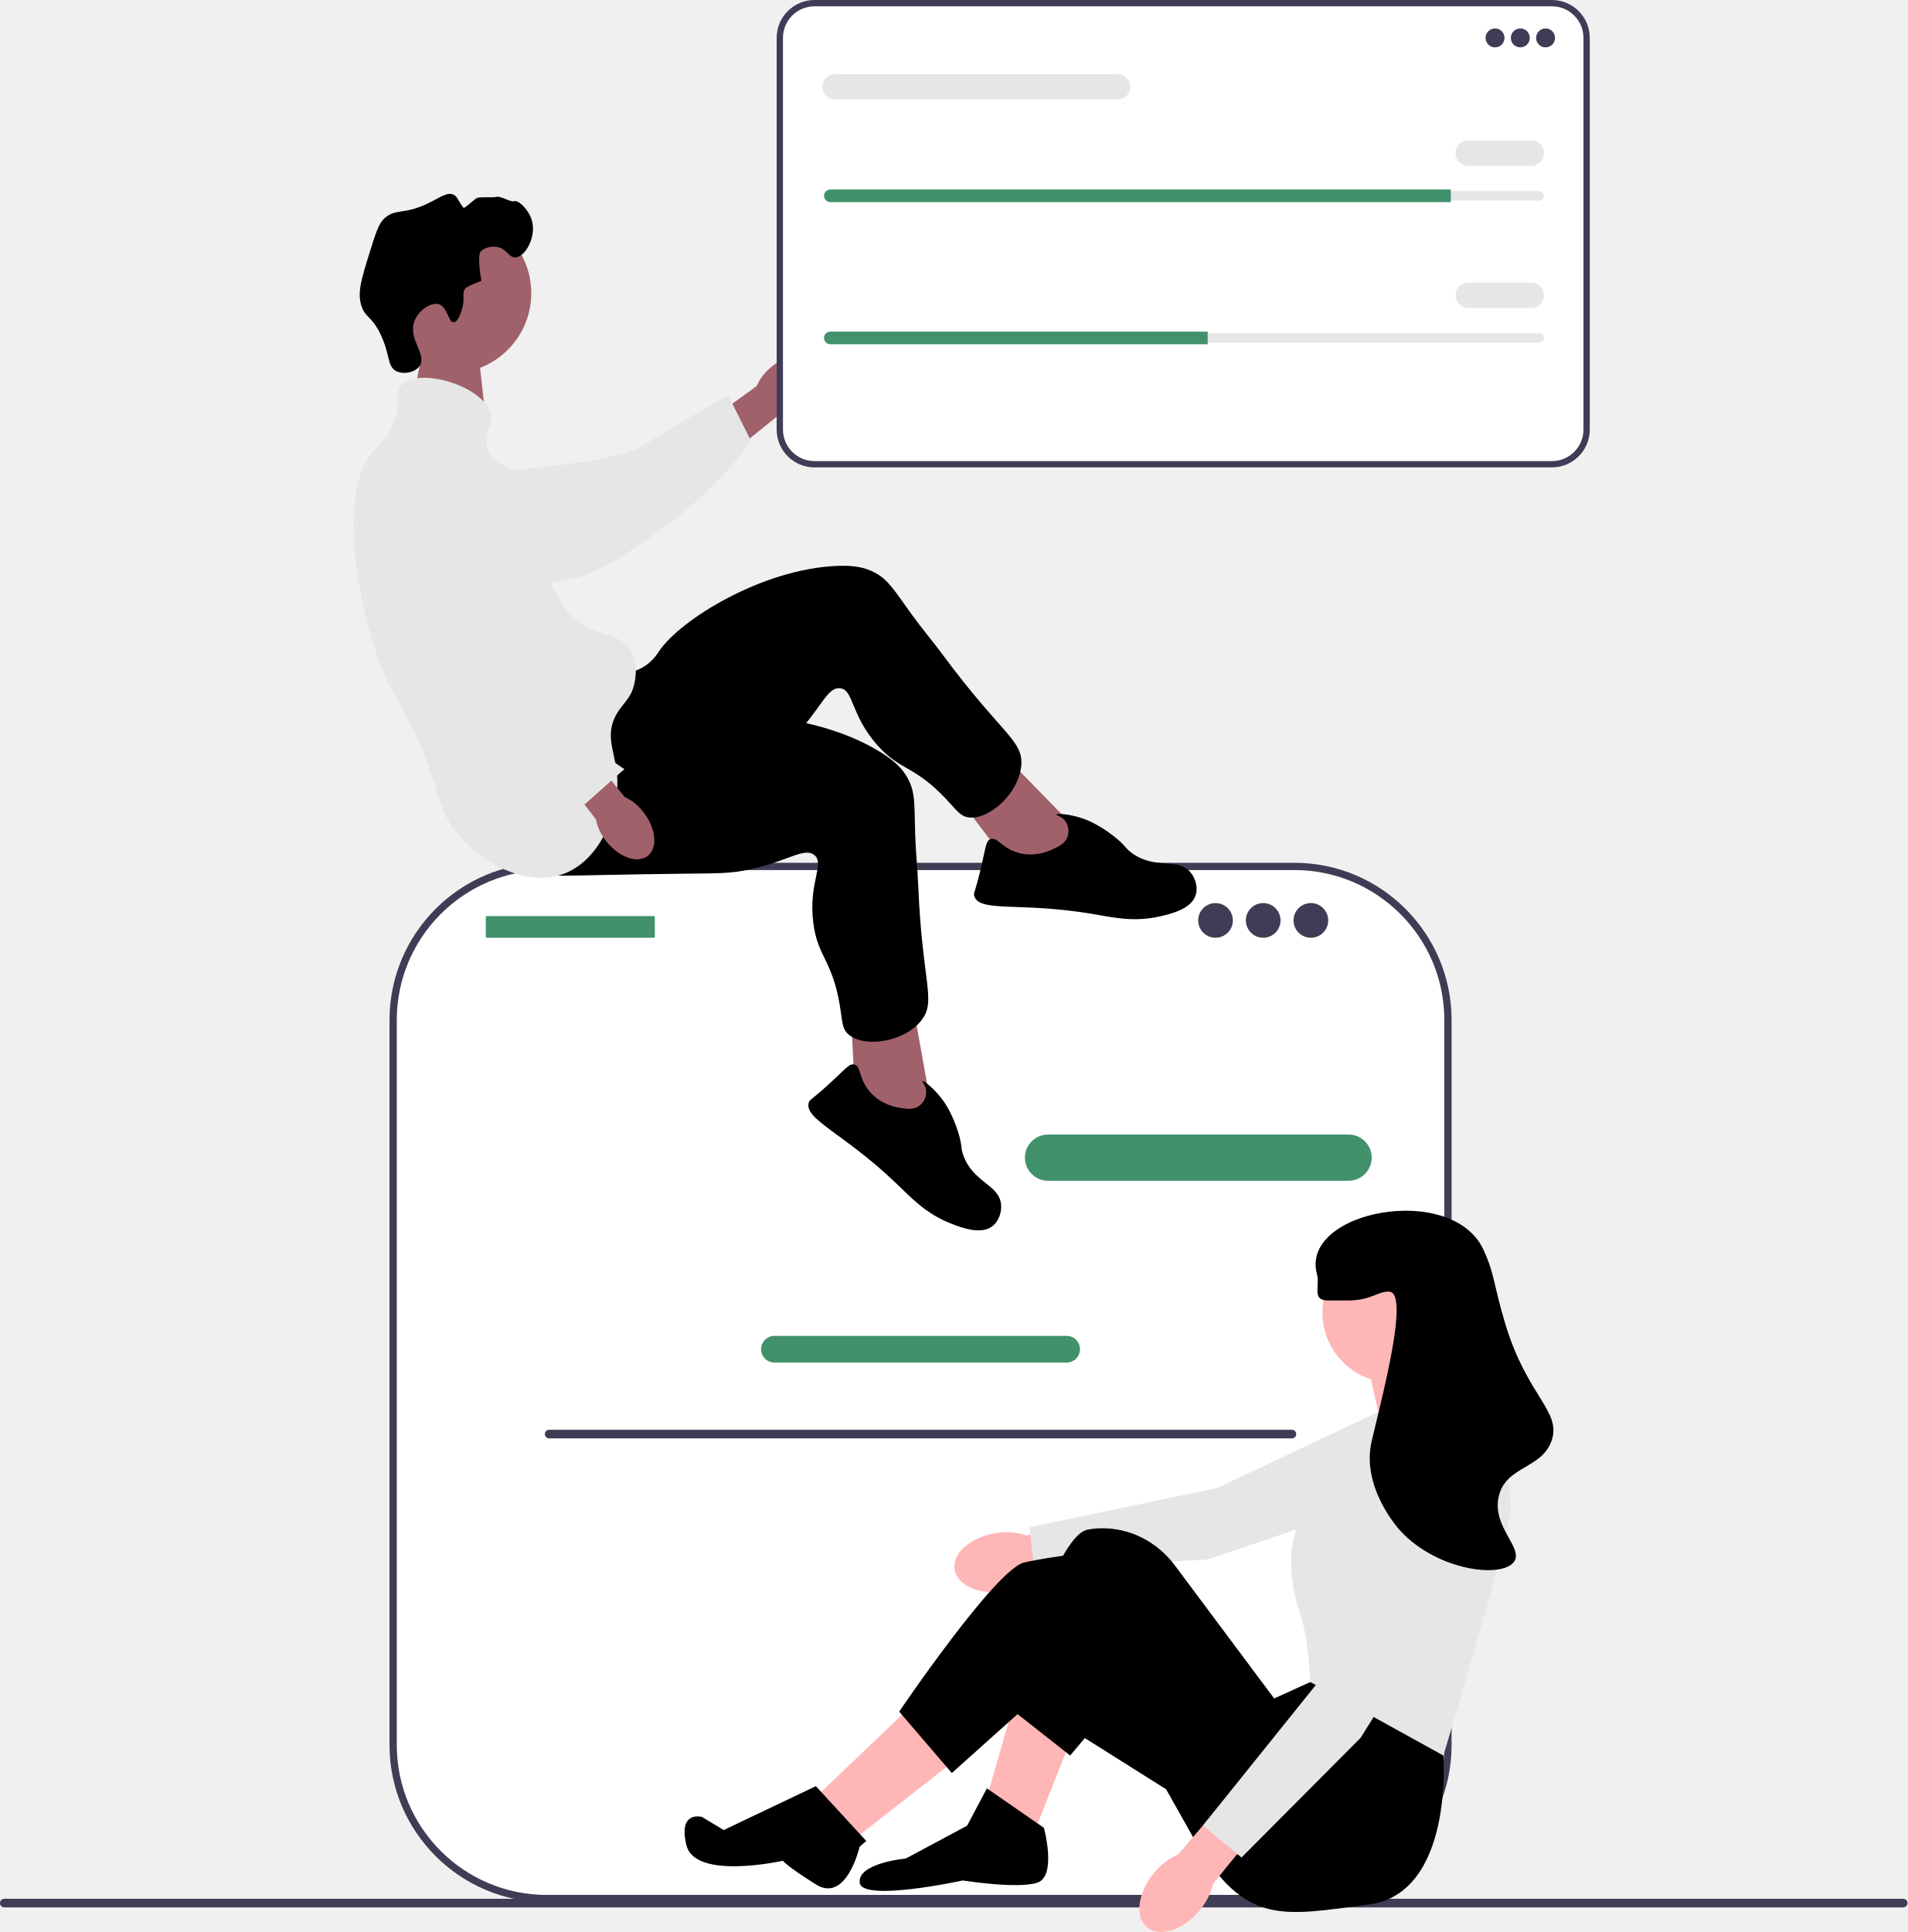
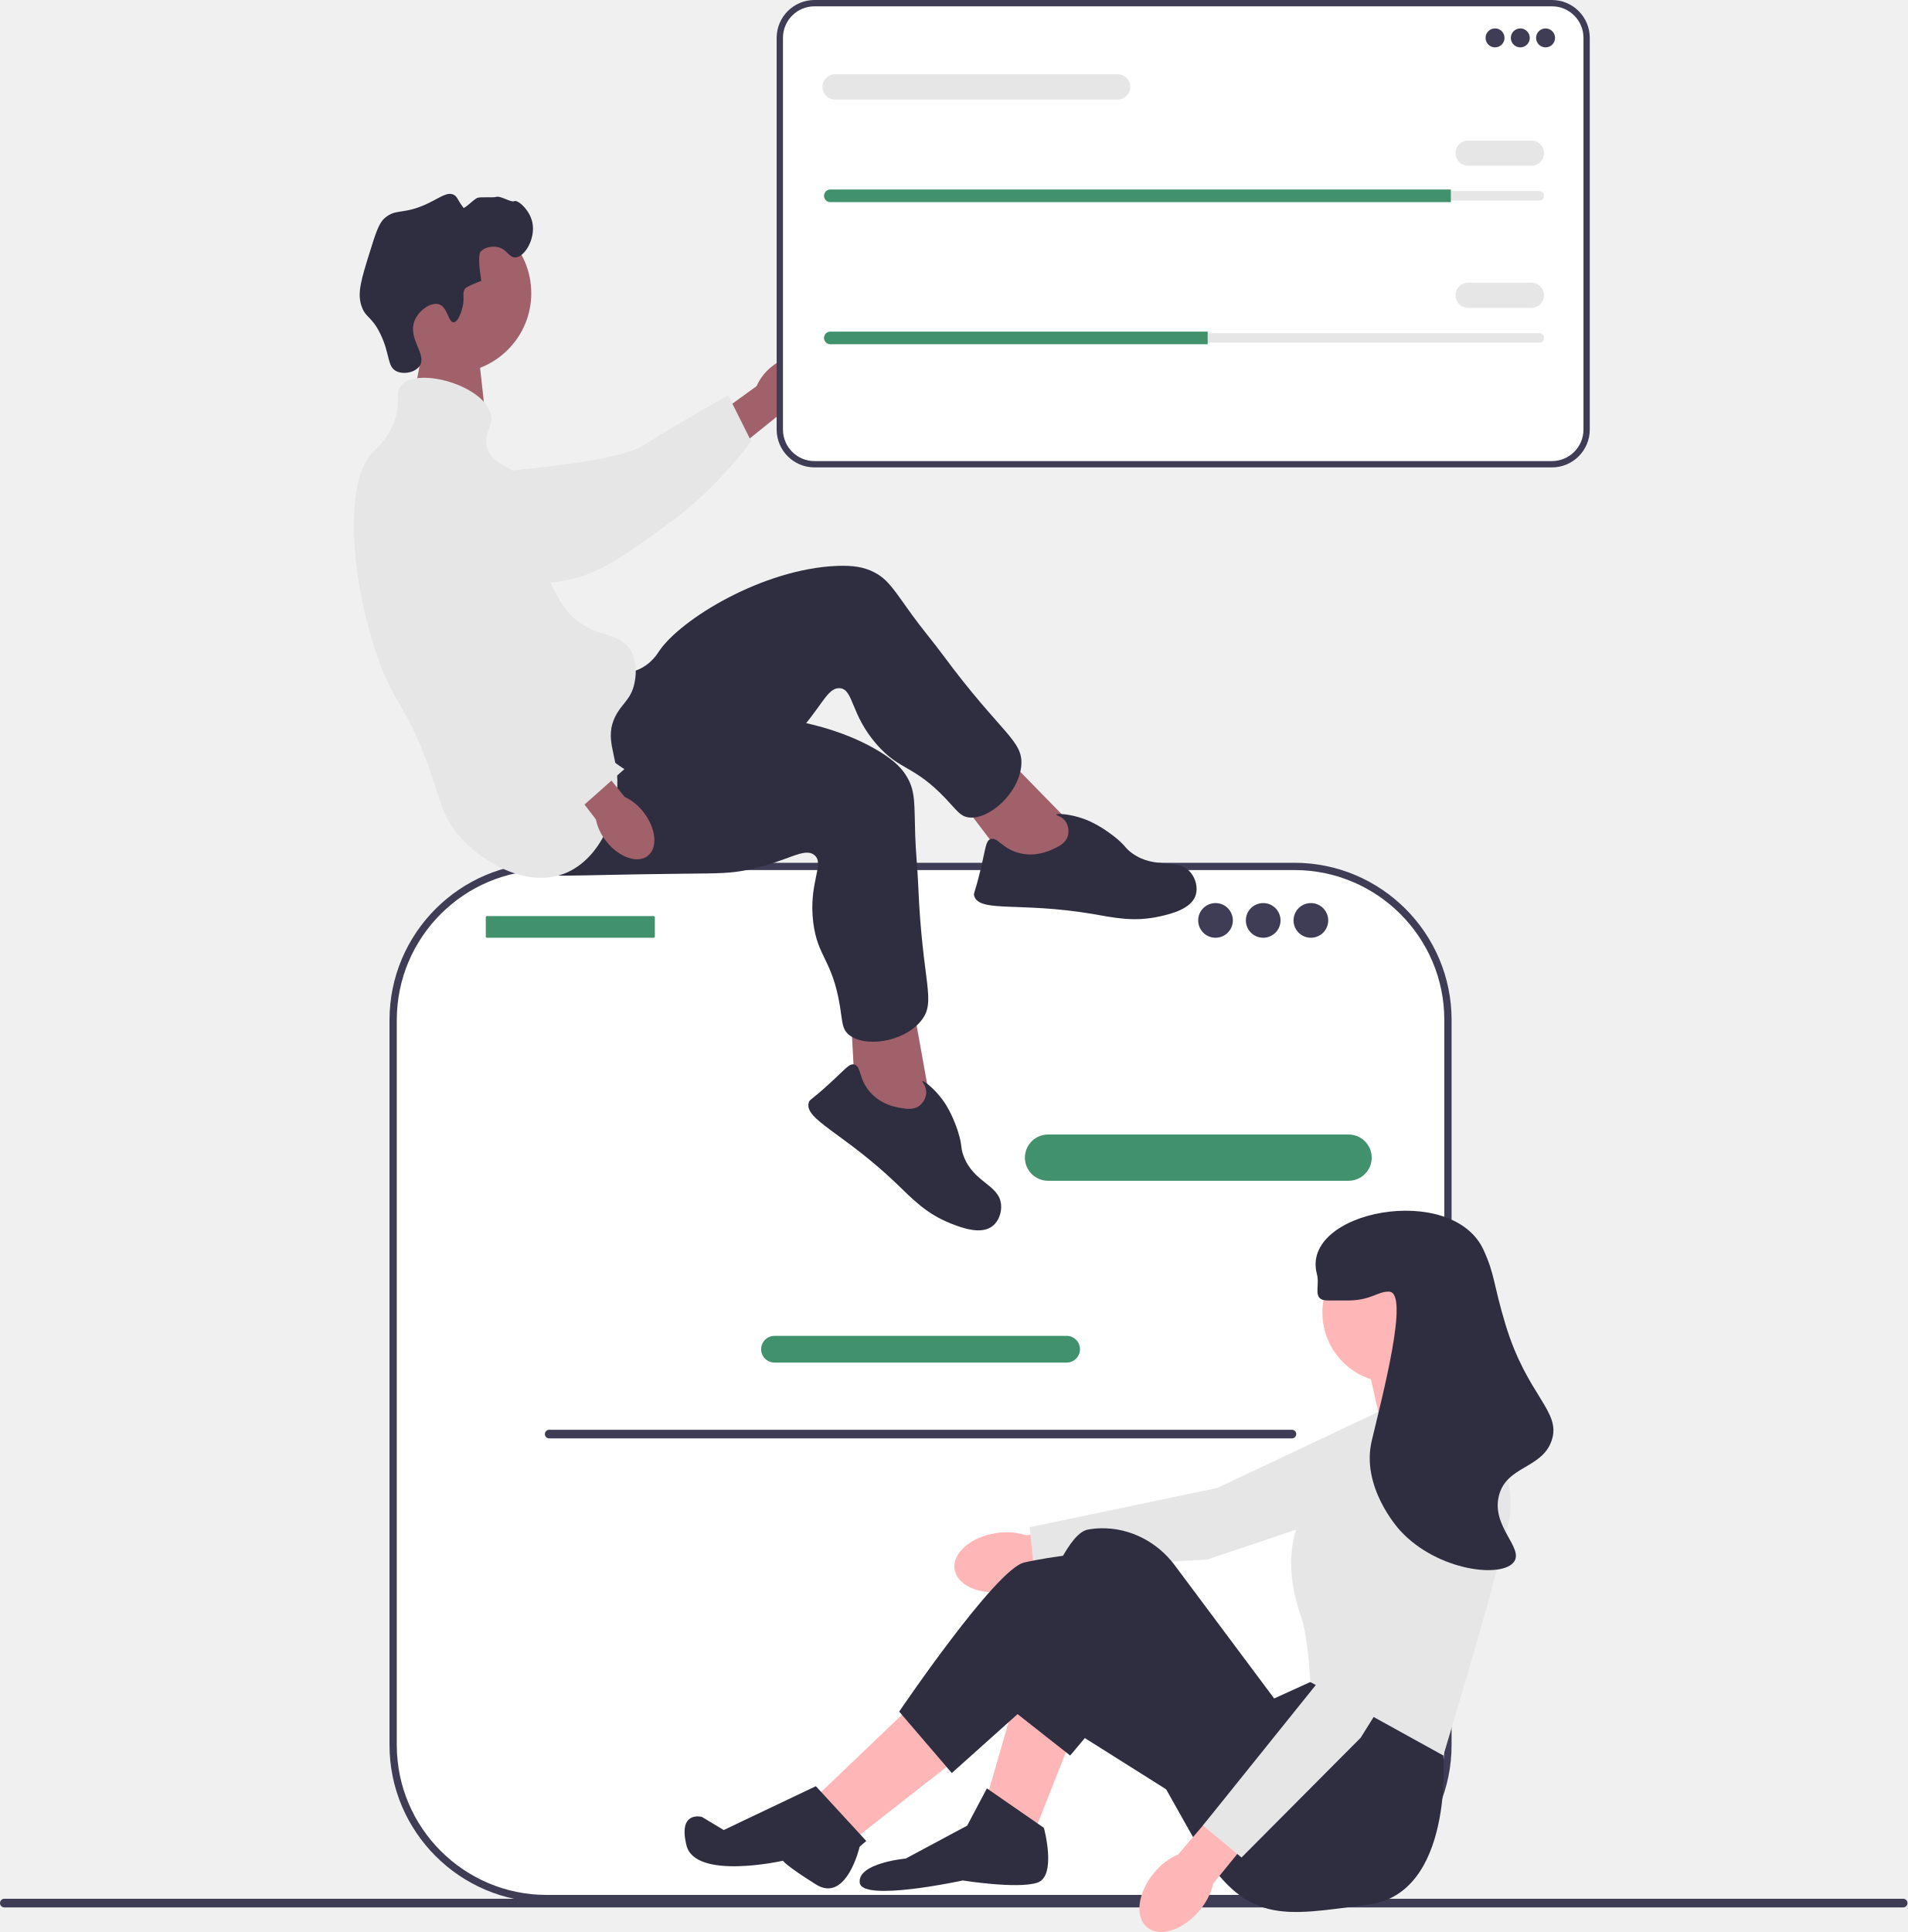
- <svg xmlns="http://www.w3.org/2000/svg" width="524.67" height="531.397" className="w-full" alt="https://undraw.co/illustrations" title="https://undraw.co/illustrations" viewBox="0 0 524.67 531.397" xmlnsXlink="http://www.w3.org/1999/xlink">
+ <svg xmlns="http://www.w3.org/2000/svg" width="524.67" height="531.397" className="w-full" viewBox="0 0 524.67 531.397">
  <polygon points="117.675 88.744 113.675 109.744 133.618 115.366 131.14 92.946 117.675 88.744" fill="#a0616a" />
  <path d="M0,523.445c0,.66,.53,1.19,1.19,1.19H523.48c.66,0,1.19-.53,1.19-1.19,0-.66-.53-1.19-1.19-1.19H1.19c-.66,0-1.19,.53-1.19,1.19Z" fill="#3f3d56" />
  <g>
    <path d="M356.038,238.309H150.369c-23.323,0-42.23,18.907-42.23,42.23v199.433c0,23.323,18.907,42.23,42.23,42.23h205.669c23.323,0,42.23-18.907,42.23-42.23v-199.433c0-23.323-18.907-42.23-42.23-42.23v0Z" fill="#fff" />
    <path d="M356.038,523.201H150.369c-23.837,0-43.23-19.393-43.23-43.229v-199.433c0-23.837,19.393-43.23,43.23-43.23h205.669c23.837,0,43.23,19.393,43.23,43.23v199.433c0,23.837-19.393,43.229-43.23,43.229h-0ZM150.369,239.309c-22.734,0-41.23,18.496-41.23,41.23v199.433c0,22.734,18.496,41.229,41.23,41.229h205.669c22.734,0,41.23-18.495,41.23-41.229v-199.433c0-22.734-18.496-41.23-41.23-41.23H150.369v-0Z" fill="#3f3d56" />
-     <path d="M370.936,324.77h-82.668c-3.506,0-6.359-2.853-6.359-6.359s2.853-6.359,6.359-6.359h82.668c3.506,0,6.359,2.853,6.359,6.359s-2.853,6.359-6.359,6.359h0Z" fill="#40916C" />
-     <path d="M293.382,374.777h-80.357c-2.026,0-3.674-1.648-3.674-3.674s1.648-3.674,3.674-3.674h80.357c2.026,0,3.674,1.648,3.674,3.674s-1.648,3.674-3.674,3.674v0Z" fill="#40916C" />
-     <rect x="133.618" y="251.967" width="46.498" height="5.961" rx=".31" ry=".31" fill="#40916C" />
+     <path d="M370.936,324.77h-82.668c-3.506,0-6.359-2.853-6.359-6.359s2.853-6.359,6.359-6.359h82.668c3.506,0,6.359,2.853,6.359,6.359s-2.853,6.359-6.359,6.359h0Z" fill="#40916c" />
+     <path d="M293.382,374.777h-80.357c-2.026,0-3.674-1.648-3.674-3.674s1.648-3.674,3.674-3.674h80.357c2.026,0,3.674,1.648,3.674,3.674s-1.648,3.674-3.674,3.674v0Z" fill="#40916c" />
+     <rect x="133.618" y="251.967" width="46.498" height="5.961" rx=".31" ry=".31" fill="#40916c" />
    <circle cx="334.336" cy="253.159" r="4.769" fill="#3f3d56" />
    <circle cx="347.451" cy="253.159" r="4.769" fill="#3f3d56" />
    <circle cx="360.566" cy="253.159" r="4.769" fill="#3f3d56" />
    <path d="M149.868,394.445c0,.66,.53,1.19,1.19,1.19h204.29c.66,0,1.19-.53,1.19-1.19,0-.66-.53-1.19-1.19-1.19H151.058c-.66,0-1.19,.53-1.19,1.19Z" fill="#3f3d56" />
  </g>
  <g>
-     <path id="uuid-d0b76542-8f08-4363-846d-0cc3b89caf22-176" d="M212.173,100.917c4.349-3.594,9.729-4.263,12.015-1.494,2.287,2.768,.614,7.924-3.737,11.519-1.718,1.46-3.761,2.487-5.958,2.995l-18.62,14.994-6.85-8.888,19.083-13.838c.914-2.062,2.308-3.875,4.066-5.288h-0Z" fill="#a0616a" />
+     <path id="uuid-d0b76542-8f08-4363-846d-0cc3b89caf22-439" d="M212.173,100.917c4.349-3.594,9.729-4.263,12.015-1.494,2.287,2.768,.614,7.924-3.737,11.519-1.718,1.46-3.761,2.487-5.958,2.995l-18.62,14.994-6.85-8.888,19.083-13.838c.914-2.062,2.308-3.875,4.066-5.288h-0Z" fill="#a0616a" />
    <path d="M104.553,134.747c-.009-.663-.003-6.447,4.279-10.103,4.919-4.199,11.86-2.5,14.294-1.904,5.624,1.377,6.085,3.79,11.366,6.268,9.88,4.637-2.499,2.264,3.38,.777,2.035-.515,31.312-2.545,38.6-7.031,14.174-8.724,23.831-14.013,23.831-14.013l6.313,12.626s-9.129,12.694-21.977,22.097c-13.179,9.646-19.769,14.469-29.783,16.332-.862,.16-22.072,3.782-39.155-8.981-3.897-2.911-11.036-8.245-11.147-16.07v0Z" fill="#e6e6e6" />
    <circle cx="124.136" cy="80.643" r="21.993" fill="#a0616a" />
    <g>
      <polygon points="296.375 228.398 273.725 205.213 262.034 217.409 278.908 239.639 295.646 241.553 296.375 228.398" fill="#a0616a" />
-       <path d="M167.046,184.922c1.325,.11,5.535,.953,9.558-1.26,2.746-1.511,4.155-3.757,4.63-4.472,5.901-8.863,28.552-22.684,48.881-23.535,4.604-.193,7.634,.341,10.388,1.776,3.905,2.036,5.464,4.952,10.42,11.783,2.711,3.737,5.71,7.257,8.454,10.97,16.062,21.736,22.151,23.443,21.529,30.411-.69,7.732-9.029,15.067-14.571,14.22-2.27-.347-3.149-1.925-6.181-5.12-8.891-9.368-12.57-7.637-18.9-14.812-7.391-8.377-6.423-15.323-10.279-15.591-3.576-.249-5.095,5.677-12.729,13.548-3.493,3.602-5.98,5.254-13.559,10.511-29.511,20.473-29.982,21.912-35.937,23.544-2.606,.714-21.1,5.785-27.688-2.284-10.31-12.627,14.046-50.682,25.983-49.69l0,0Z" fill="40916C" />
-       <path d="M289.45,233.637c1.666-.748,3.614-1.623,4.24-3.634,.424-1.361,.18-3.039-.697-4.198-1.011-1.338-2.508-1.514-2.448-1.751,.092-.36,3.632-.22,7.517,1.154,.733,.259,4.055,1.473,8.28,4.772,3.385,2.643,2.93,3.173,5.053,4.697,6.516,4.678,12.628,.991,16.154,5.378,1.361,1.693,1.941,4.097,1.369,6.04-1.15,3.903-6.743,5.246-9.8,5.94-7.362,1.67-12.933,.307-18.752-.674-19.787-3.334-30.904-.298-32.392-4.881-.282-.868,.176-.794,1.702-7.16,1.506-6.284,1.456-8.01,2.739-8.513,1.93-.757,3.227,2.688,8.089,3.867,4.309,1.045,7.865-.552,8.944-1.036l-0-0Z" fill="40916C" />
+       <path d="M167.046,184.922c1.325,.11,5.535,.953,9.558-1.26,2.746-1.511,4.155-3.757,4.63-4.472,5.901-8.863,28.552-22.684,48.881-23.535,4.604-.193,7.634,.341,10.388,1.776,3.905,2.036,5.464,4.952,10.42,11.783,2.711,3.737,5.71,7.257,8.454,10.97,16.062,21.736,22.151,23.443,21.529,30.411-.69,7.732-9.029,15.067-14.571,14.22-2.27-.347-3.149-1.925-6.181-5.12-8.891-9.368-12.57-7.637-18.9-14.812-7.391-8.377-6.423-15.323-10.279-15.591-3.576-.249-5.095,5.677-12.729,13.548-3.493,3.602-5.98,5.254-13.559,10.511-29.511,20.473-29.982,21.912-35.937,23.544-2.606,.714-21.1,5.785-27.688-2.284-10.31-12.627,14.046-50.682,25.983-49.69l0,0Z" fill="#2f2e41" />
+       <path d="M289.45,233.637c1.666-.748,3.614-1.623,4.24-3.634,.424-1.361,.18-3.039-.697-4.198-1.011-1.338-2.508-1.514-2.448-1.751,.092-.36,3.632-.22,7.517,1.154,.733,.259,4.055,1.473,8.28,4.772,3.385,2.643,2.93,3.173,5.053,4.697,6.516,4.678,12.628,.991,16.154,5.378,1.361,1.693,1.941,4.097,1.369,6.04-1.15,3.903-6.743,5.246-9.8,5.94-7.362,1.67-12.933,.307-18.752-.674-19.787-3.334-30.904-.298-32.392-4.881-.282-.868,.176-.794,1.702-7.16,1.506-6.284,1.456-8.01,2.739-8.513,1.93-.757,3.227,2.688,8.089,3.867,4.309,1.045,7.865-.552,8.944-1.036l-0-0Z" fill="#2f2e41" />
    </g>
    <g>
      <polygon points="256.108 304.243 250.385 272.34 233.862 275.866 235.343 303.736 248.118 314.719 256.108 304.243" fill="#a0616a" />
-       <path d="M173.508,195.645c1.034,.835,4.044,3.897,8.617,4.325,3.121,.292,5.548-.776,6.342-1.1,9.86-4.02,36.364-2.737,53.662,7.974,3.917,2.426,6.125,4.569,7.598,7.303,2.088,3.877,1.741,7.166,2.006,15.601,.145,4.614,.65,9.211,.835,13.824,1.085,27.005,5.165,31.836,.737,37.253-4.913,6.01-15.932,7.397-20.042,3.584-1.683-1.561-1.524-3.361-2.239-7.707-2.097-12.744-6.112-13.378-7.321-22.869-1.411-11.082,3.29-16.286,.25-18.673-2.819-2.214-7.404,1.836-18.141,4.063-4.913,1.019-7.899,.989-17.122,1.084-35.915,.369-37.113,1.295-42.957-.698-2.557-.872-20.707-7.062-21.628-17.438-1.44-16.237,40.082-34.049,49.402-26.526l0-0Z" fill="40916C" />
-       <path d="M247.436,304.689c1.798,.316,3.901,.687,5.549-.626,1.115-.888,1.855-2.414,1.781-3.865-.086-1.675-1.225-2.661-1.042-2.823,.279-.246,3.128,1.858,5.572,5.176,.461,.626,2.528,3.496,4.172,8.598,1.317,4.088,.643,4.27,1.543,6.723,2.765,7.53,9.893,7.911,10.347,13.521,.175,2.165-.694,4.48-2.26,5.767-3.143,2.584-8.525,.555-11.444-.588-7.029-2.752-10.874-7.009-15.138-11.087-14.5-13.87-25.404-17.6-24.062-22.228,.254-.876,.591-.558,5.429-4.969,4.775-4.354,5.703-5.81,7.046-5.506,2.023,.457,1.16,4.036,4.522,7.742,2.979,3.284,6.818,3.96,7.983,4.165h0Z" fill="40916C" />
+       <path d="M173.508,195.645c1.034,.835,4.044,3.897,8.617,4.325,3.121,.292,5.548-.776,6.342-1.1,9.86-4.02,36.364-2.737,53.662,7.974,3.917,2.426,6.125,4.569,7.598,7.303,2.088,3.877,1.741,7.166,2.006,15.601,.145,4.614,.65,9.211,.835,13.824,1.085,27.005,5.165,31.836,.737,37.253-4.913,6.01-15.932,7.397-20.042,3.584-1.683-1.561-1.524-3.361-2.239-7.707-2.097-12.744-6.112-13.378-7.321-22.869-1.411-11.082,3.29-16.286,.25-18.673-2.819-2.214-7.404,1.836-18.141,4.063-4.913,1.019-7.899,.989-17.122,1.084-35.915,.369-37.113,1.295-42.957-.698-2.557-.872-20.707-7.062-21.628-17.438-1.44-16.237,40.082-34.049,49.402-26.526l0-0Z" fill="#2f2e41" />
+       <path d="M247.436,304.689c1.798,.316,3.901,.687,5.549-.626,1.115-.888,1.855-2.414,1.781-3.865-.086-1.675-1.225-2.661-1.042-2.823,.279-.246,3.128,1.858,5.572,5.176,.461,.626,2.528,3.496,4.172,8.598,1.317,4.088,.643,4.27,1.543,6.723,2.765,7.53,9.893,7.911,10.347,13.521,.175,2.165-.694,4.48-2.26,5.767-3.143,2.584-8.525,.555-11.444-.588-7.029-2.752-10.874-7.009-15.138-11.087-14.5-13.87-25.404-17.6-24.062-22.228,.254-.876,.591-.558,5.429-4.969,4.775-4.354,5.703-5.81,7.046-5.506,2.023,.457,1.16,4.036,4.522,7.742,2.979,3.284,6.818,3.96,7.983,4.165h0Z" fill="#2f2e41" />
    </g>
-     <path d="M127.135,84.847c.856-3.063-.219-4.179,.877-5.554,0-0,.441-.553,4.384-2.046h0c-1.163-6.75-.292-7.892-.292-7.892,1.004-1.316,3.015-1.634,4.384-1.461,2.896,.364,3.408,2.982,5.261,2.923,2.56-.081,5.63-5.205,4.677-9.646-.777-3.622-4.129-6.313-4.969-5.846-.833,.463-3.832-1.578-4.969-1.169-.777,.279-4.432-.092-5.261,.292-.905,.42-3.498,3.035-3.745,2.705-1.722-2.289-1.686-3.089-2.685-3.582-1.771-.874-3.696,.742-7.015,2.338-6.83,3.285-8.829,1.325-11.984,4.092-1.594,1.398-2.448,4.069-4.092,9.353-2.299,7.391-3.449,11.086-2.338,14.615,1.132,3.598,2.8,2.815,5.261,7.892,2.74,5.651,1.796,8.936,4.384,10.23,2.001,1,5.216,.364,6.43-1.461,2.079-3.125-3.294-7.352-1.461-12.276,1.125-3.023,4.595-5.315,6.723-4.677,2.406,.722,2.583,5.036,4.092,4.969,1.292-.057,2.189-3.266,2.338-3.8l-0-0Z" fill="40916C" />
+     <path d="M127.135,84.847c.856-3.063-.219-4.179,.877-5.554,0-0,.441-.553,4.384-2.046h0c-1.163-6.75-.292-7.892-.292-7.892,1.004-1.316,3.015-1.634,4.384-1.461,2.896,.364,3.408,2.982,5.261,2.923,2.56-.081,5.63-5.205,4.677-9.646-.777-3.622-4.129-6.313-4.969-5.846-.833,.463-3.832-1.578-4.969-1.169-.777,.279-4.432-.092-5.261,.292-.905,.42-3.498,3.035-3.745,2.705-1.722-2.289-1.686-3.089-2.685-3.582-1.771-.874-3.696,.742-7.015,2.338-6.83,3.285-8.829,1.325-11.984,4.092-1.594,1.398-2.448,4.069-4.092,9.353-2.299,7.391-3.449,11.086-2.338,14.615,1.132,3.598,2.8,2.815,5.261,7.892,2.74,5.651,1.796,8.936,4.384,10.23,2.001,1,5.216,.364,6.43-1.461,2.079-3.125-3.294-7.352-1.461-12.276,1.125-3.023,4.595-5.315,6.723-4.677,2.406,.722,2.583,5.036,4.092,4.969,1.292-.057,2.189-3.266,2.338-3.8l-0-0Z" fill="#2f2e41" />
    <path d="M110.474,105.892c4.5-5.046,22.832,.177,24.553,8.184,.708,3.294-1.905,4.684-1.169,8.476,1.076,5.547,7.169,5.169,11.692,10.815,6.421,8.016-.194,15.852,7.015,29.229,1.54,2.859,2.839,5.268,5.554,7.6,6.23,5.351,12.027,3.516,15.199,8.476,2.372,3.71,1.397,8.282,1.169,9.353-.936,4.392-3.473,5.462-5.261,9.061-2.975,5.988,.393,10.384,.585,17.538,.239,8.951-4.517,21.358-14.03,25.429-10.687,4.574-23.577-3.001-29.814-10.523-3.722-4.488-4.802-8.628-6.43-13.738-7.277-22.837-11.388-20.772-16.953-38.875-6.362-20.695-7.612-44.941,0-52.613,1.009-1.017,3.786-3.367,5.554-7.6,2.379-5.695,.324-8.556,2.338-10.815h0Z" fill="#e6e6e6" />
    <g>
-       <path id="uuid-35da8825-ceb1-46f8-a8e3-884fcc945dd4-177" d="M176.973,223.359c3.489,4.433,4.03,9.827,1.208,12.047-2.822,2.22-7.937,.426-11.427-4.01-1.418-1.753-2.396-3.819-2.852-6.028l-14.547-18.971,7.517-5.733,14.911,18.503c2.04,.962,3.819,2.4,5.19,4.191h-0Z" fill="#a0616a" />
+       <path id="uuid-35da8825-ceb1-46f8-a8e3-884fcc945dd4-440" d="M176.973,223.359c3.489,4.433,4.03,9.827,1.208,12.047-2.822,2.22-7.937,.426-11.427-4.01-1.418-1.753-2.396-3.819-2.852-6.028l-14.547-18.971,7.517-5.733,14.911,18.503c2.04,.962,3.819,2.4,5.19,4.191h-0Z" fill="#a0616a" />
      <path d="M123.697,125.123c.647-.145,6.311-1.319,10.763,2.127,5.115,3.959,4.867,11.1,4.78,13.605-.201,5.786-2.468,6.73-3.817,12.406-2.524,10.619,2.283,20.487,4.938,25.939,.919,1.887,3.872,7.662,9.75,13.881,11.432,12.095,21.632,18.46,21.632,18.46l-10.958,9.74s-17.455-5.32-29.282-15.979c-12.132-10.934-30.789-49.619-34.657-59.043-.333-.812,4.385,12.382,13.393-6.946,2.055-4.409,5.82-12.486,13.457-14.192h-0Z" fill="#e6e6e6" />
    </g>
  </g>
  <g>
-     <path id="uuid-ba1531a6-e7ab-4297-b996-1d676f43fe3f-178" d="M273.945,421.686c-6.965,1.068-12.06,5.527-11.38,9.959,.68,4.433,6.877,7.159,13.845,6.09,2.789-.389,5.444-1.44,7.744-3.065l29.454-4.896-1.966-11.643-29.388,4.159c-2.682-.862-5.531-1.069-8.309-.604h-0Z" fill="#ffb6b6" />
+     <path id="uuid-ba1531a6-e7ab-4297-b996-1d676f43fe3f-441" d="M273.945,421.686c-6.965,1.068-12.06,5.527-11.38,9.959,.68,4.433,6.877,7.159,13.845,6.09,2.789-.389,5.444-1.44,7.744-3.065l29.454-4.896-1.966-11.643-29.388,4.159c-2.682-.862-5.531-1.069-8.309-.604h-0Z" fill="#ffb6b6" />
    <polygon points="400.87 385.395 389.449 409.63 332.034 428.958 284.392 431.499 283.199 420.056 334.832 409.26 387.815 384.223 400.87 385.395" fill="#e6e6e6" />
    <polygon points="294.976 477.416 284.722 503.351 271.453 494.304 279.294 467.162 294.976 477.416" fill="#ffb6b6" />
    <polygon points="252.152 467.765 225.01 493.701 235.866 505.161 263.612 483.447 252.152 467.765" fill="#ffb6b6" />
    <polygon points="405.957 383.323 405.655 381.212 398.719 367.641 375.799 373.673 380.021 392.37 405.957 383.323" fill="#ffb6b6" />
-     <path d="M396.306,473.797l.705,9.059s2.914,37.987-20.609,41.003-33.777,6.032-47.649-17.492l-21.714-38.602-12.683,15.091-16.872-13.281s12.063-47.046,21.714-48.856c1.206-.226,2.413-.339,3.6-.364,7.989-.166,15.521,3.741,20.301,10.145l27.367,36.662,9.952-4.524,35.888,11.158v-0Z" fill="40916C" />
-     <path d="M266.024,502.145l5.428-10.254,15.682,10.857s3.619,13.269-1.809,15.079-20.507-.603-20.507-.603c0,0-27.745,6.032-28.348,.603s12.666-6.635,12.666-6.635l16.888-9.047,0-0Z" fill="40916C" />
-     <path d="M325.134,494.907l-41.919-26.413-21.412,19.175-14.476-16.888s26.539-39.205,34.38-41.015,20.507-3.016,20.507-3.016l38.602,35.586-15.682,32.571v-0Z" fill="40916C" />
-     <path d="M224.406,491.288l13.873,15.079-1.829,1.565s-3.599,15.675-12.043,10.372-9.047-6.509-9.047-6.509c0,0-24.126,5.428-26.539-4.222s4.222-7.841,4.222-7.841l6.024,3.619,25.34-12.063,0,0Z" fill="40916C" />
+     <path d="M396.306,473.797l.705,9.059s2.914,37.987-20.609,41.003-33.777,6.032-47.649-17.492l-21.714-38.602-12.683,15.091-16.872-13.281s12.063-47.046,21.714-48.856c1.206-.226,2.413-.339,3.6-.364,7.989-.166,15.521,3.741,20.301,10.145l27.367,36.662,9.952-4.524,35.888,11.158v-0Z" fill="#2f2e41" />
+     <path d="M266.024,502.145l5.428-10.254,15.682,10.857s3.619,13.269-1.809,15.079-20.507-.603-20.507-.603c0,0-27.745,6.032-28.348,.603s12.666-6.635,12.666-6.635l16.888-9.047,0-0Z" fill="#2f2e41" />
+     <path d="M325.134,494.907l-41.919-26.413-21.412,19.175-14.476-16.888s26.539-39.205,34.38-41.015,20.507-3.016,20.507-3.016l38.602,35.586-15.682,32.571v-0Z" fill="#2f2e41" />
+     <path d="M224.406,491.288l13.873,15.079-1.829,1.565s-3.599,15.675-12.043,10.372-9.047-6.509-9.047-6.509c0,0-24.126,5.428-26.539-4.222s4.222-7.841,4.222-7.841l6.024,3.619,25.34-12.063,0,0Z" fill="#2f2e41" />
    <circle cx="383.037" cy="361.006" r="19.301" fill="#ffb6b6" />
    <path d="M378.513,388.45l27.745-8.444s10.857,25.333,9.047,36.793c-1.809,11.46-18.295,66.058-18.295,66.058l-36.593-20.218s-.603-12.063-2.413-17.492-7.539-22.015,5.127-35.888,15.381-20.809,15.381-20.809l-0,0Z" fill="#e6e6e6" />
    <g>
-       <path id="uuid-375aaccb-22f9-42b6-a352-baabb12db8d2-179" d="M317.448,515.102c-4.515,5.41-5.384,12.124-1.941,14.997,3.443,2.873,9.894,.816,14.41-4.596,1.834-2.137,3.129-4.682,3.777-7.423l18.842-23.162-9.178-7.428-19.281,22.565c-2.581,1.128-4.854,2.859-6.629,5.046l0-0Z" fill="#ffb6b6" />
+       <path id="uuid-375aaccb-22f9-42b6-a352-baabb12db8d2-442" d="M317.448,515.102c-4.515,5.41-5.384,12.124-1.941,14.997,3.443,2.873,9.894,.816,14.41-4.596,1.834-2.137,3.129-4.682,3.777-7.423l18.842-23.162-9.178-7.428-19.281,22.565c-2.581,1.128-4.854,2.859-6.629,5.046l0-0Z" fill="#ffb6b6" />
      <polygon points="399.795 400.619 406.353 426.595 374.256 477.974 341.49 510.905 330.869 502.094 363.915 460.977 388.963 408 399.795 400.619" fill="#e6e6e6" />
    </g>
-     <path d="M365.244,357.689c4.95-.012,5.231,.021,6.032,0,6.139-.162,7.745-2.577,10.857-2.413,5.554,.294-1.776,28.141-4.825,41.015-2.99,12.626,7.115,23.94,7.841,24.729,10.257,11.155,28.273,13.194,31.364,8.444,2.502-3.845-6.366-9.691-4.222-18.095,2.095-8.215,11.771-7.34,14.476-15.079,2.832-8.105-6.686-12.192-12.666-31.967-3.434-11.357-2.827-13.473-6.032-20.507-8.566-18.802-50.554-10.797-45.84,6.635,.912,3.372-1.515,7.249,3.016,7.238v-0Z" fill="40916C" />
+     <path d="M365.244,357.689c4.95-.012,5.231,.021,6.032,0,6.139-.162,7.745-2.577,10.857-2.413,5.554,.294-1.776,28.141-4.825,41.015-2.99,12.626,7.115,23.94,7.841,24.729,10.257,11.155,28.273,13.194,31.364,8.444,2.502-3.845-6.366-9.691-4.222-18.095,2.095-8.215,11.771-7.34,14.476-15.079,2.832-8.105-6.686-12.192-12.666-31.967-3.434-11.357-2.827-13.473-6.032-20.507-8.566-18.802-50.554-10.797-45.84,6.635,.912,3.372-1.515,7.249,3.016,7.238v-0Z" fill="#2f2e41" />
  </g>
  <g>
    <path d="M426.876,128.561H224.026c-5.737,0-10.403-4.667-10.403-10.403V10.403c0-5.736,4.667-10.403,10.403-10.403h202.851c5.737,0,10.403,4.667,10.403,10.403V118.157c0,5.736-4.667,10.403-10.403,10.403Z" fill="#fff" />
    <path d="M426.876,128.561H224.026c-5.737,0-10.403-4.667-10.403-10.403V10.403c0-5.736,4.667-10.403,10.403-10.403h202.851c5.737,0,10.403,4.667,10.403,10.403V118.157c0,5.736-4.667,10.403-10.403,10.403ZM224.026,1.737c-4.778,0-8.666,3.888-8.666,8.666V118.157c0,4.778,3.888,8.666,8.666,8.666h202.851c4.778,0,8.666-3.888,8.666-8.666V10.403c0-4.778-3.888-8.666-8.666-8.666H224.026Z" fill="#3f3d56" />
    <circle cx="411.22" cy="10.424" r="2.606" fill="#3f3d56" />
    <circle cx="418.169" cy="10.424" r="2.606" fill="#3f3d56" />
    <circle cx="425.119" cy="10.424" r="2.606" fill="#3f3d56" />
    <path d="M228.389,52.554c-.719,0-1.303,.584-1.303,1.303,0,.35,.135,.674,.381,.914,.248,.254,.572,.389,.922,.389h194.992c.719,0,1.303-.584,1.303-1.303,0-.35-.135-.674-.381-.914-.248-.254-.572-.389-.922-.389H228.389Z" fill="#e6e6e6" />
-     <path d="M399.059,52.119v3.475H228.389c-.478,0-.912-.191-1.225-.513-.321-.313-.513-.747-.513-1.225,0-.956,.782-1.737,1.737-1.737h170.67Z" fill="#40916C" />
+     <path d="M399.059,52.119v3.475H228.389c-.478,0-.912-.191-1.225-.513-.321-.313-.513-.747-.513-1.225,0-.956,.782-1.737,1.737-1.737h170.67Z" fill="#40916c" />
    <path d="M421.21,45.604h-17.373c-1.916,0-3.475-1.558-3.475-3.475s1.559-3.475,3.475-3.475h17.373c1.916,0,3.475,1.558,3.475,3.475s-1.559,3.475-3.475,3.475Z" fill="#e6e6e6" />
    <path d="M307.416,27.363h-77.724c-1.916,0-3.475-1.558-3.475-3.475s1.559-3.475,3.475-3.475h77.724c1.916,0,3.475,1.558,3.475,3.475s-1.559,3.475-3.475,3.475Z" fill="#e6e6e6" />
    <path d="M228.389,91.643c-.719,0-1.303,.584-1.303,1.303,0,.35,.135,.674,.381,.914,.248,.254,.572,.389,.922,.389h194.992c.719,0,1.303-.584,1.303-1.303,0-.35-.135-.674-.381-.914-.248-.254-.572-.389-.922-.389H228.389Z" fill="#e6e6e6" />
-     <path d="M332.173,91.209v3.475h-103.783c-.478,0-.912-.191-1.225-.513-.321-.313-.513-.747-.513-1.225,0-.956,.782-1.737,1.737-1.737h103.783Z" fill="#40916C" />
+     <path d="M332.173,91.209v3.475h-103.783c-.478,0-.912-.191-1.225-.513-.321-.313-.513-.747-.513-1.225,0-.956,.782-1.737,1.737-1.737h103.783Z" fill="#40916c" />
    <path d="M421.21,84.694h-17.373c-1.916,0-3.475-1.558-3.475-3.475s1.559-3.475,3.475-3.475h17.373c1.916,0,3.475,1.558,3.475,3.475s-1.559,3.475-3.475,3.475Z" fill="#e6e6e6" />
  </g>
</svg>
